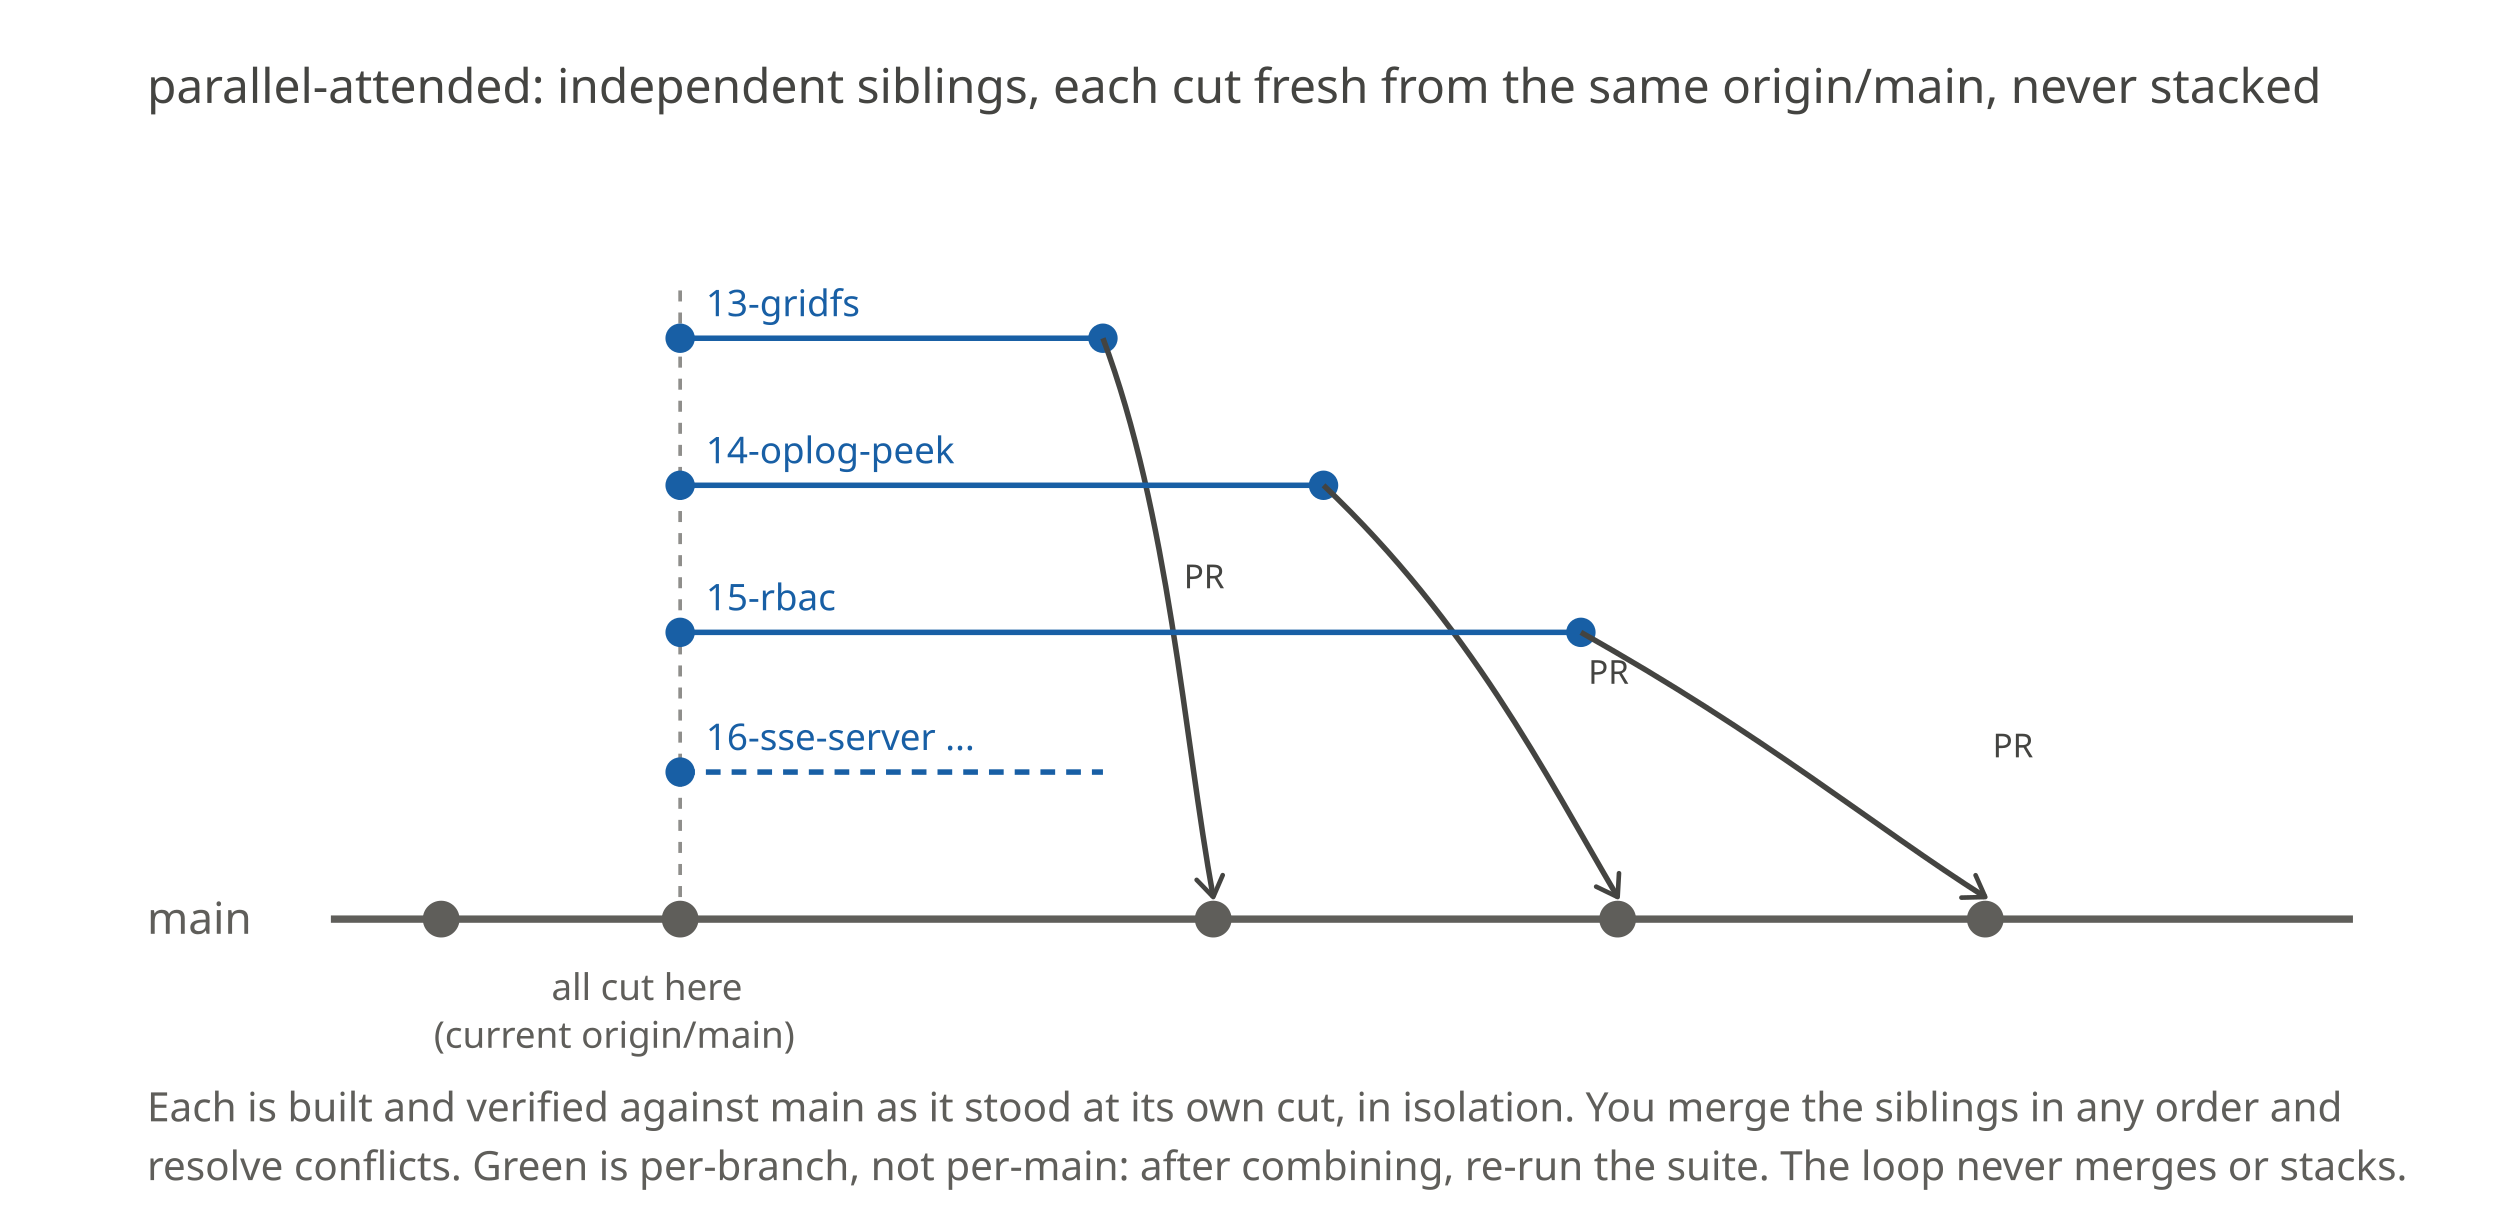
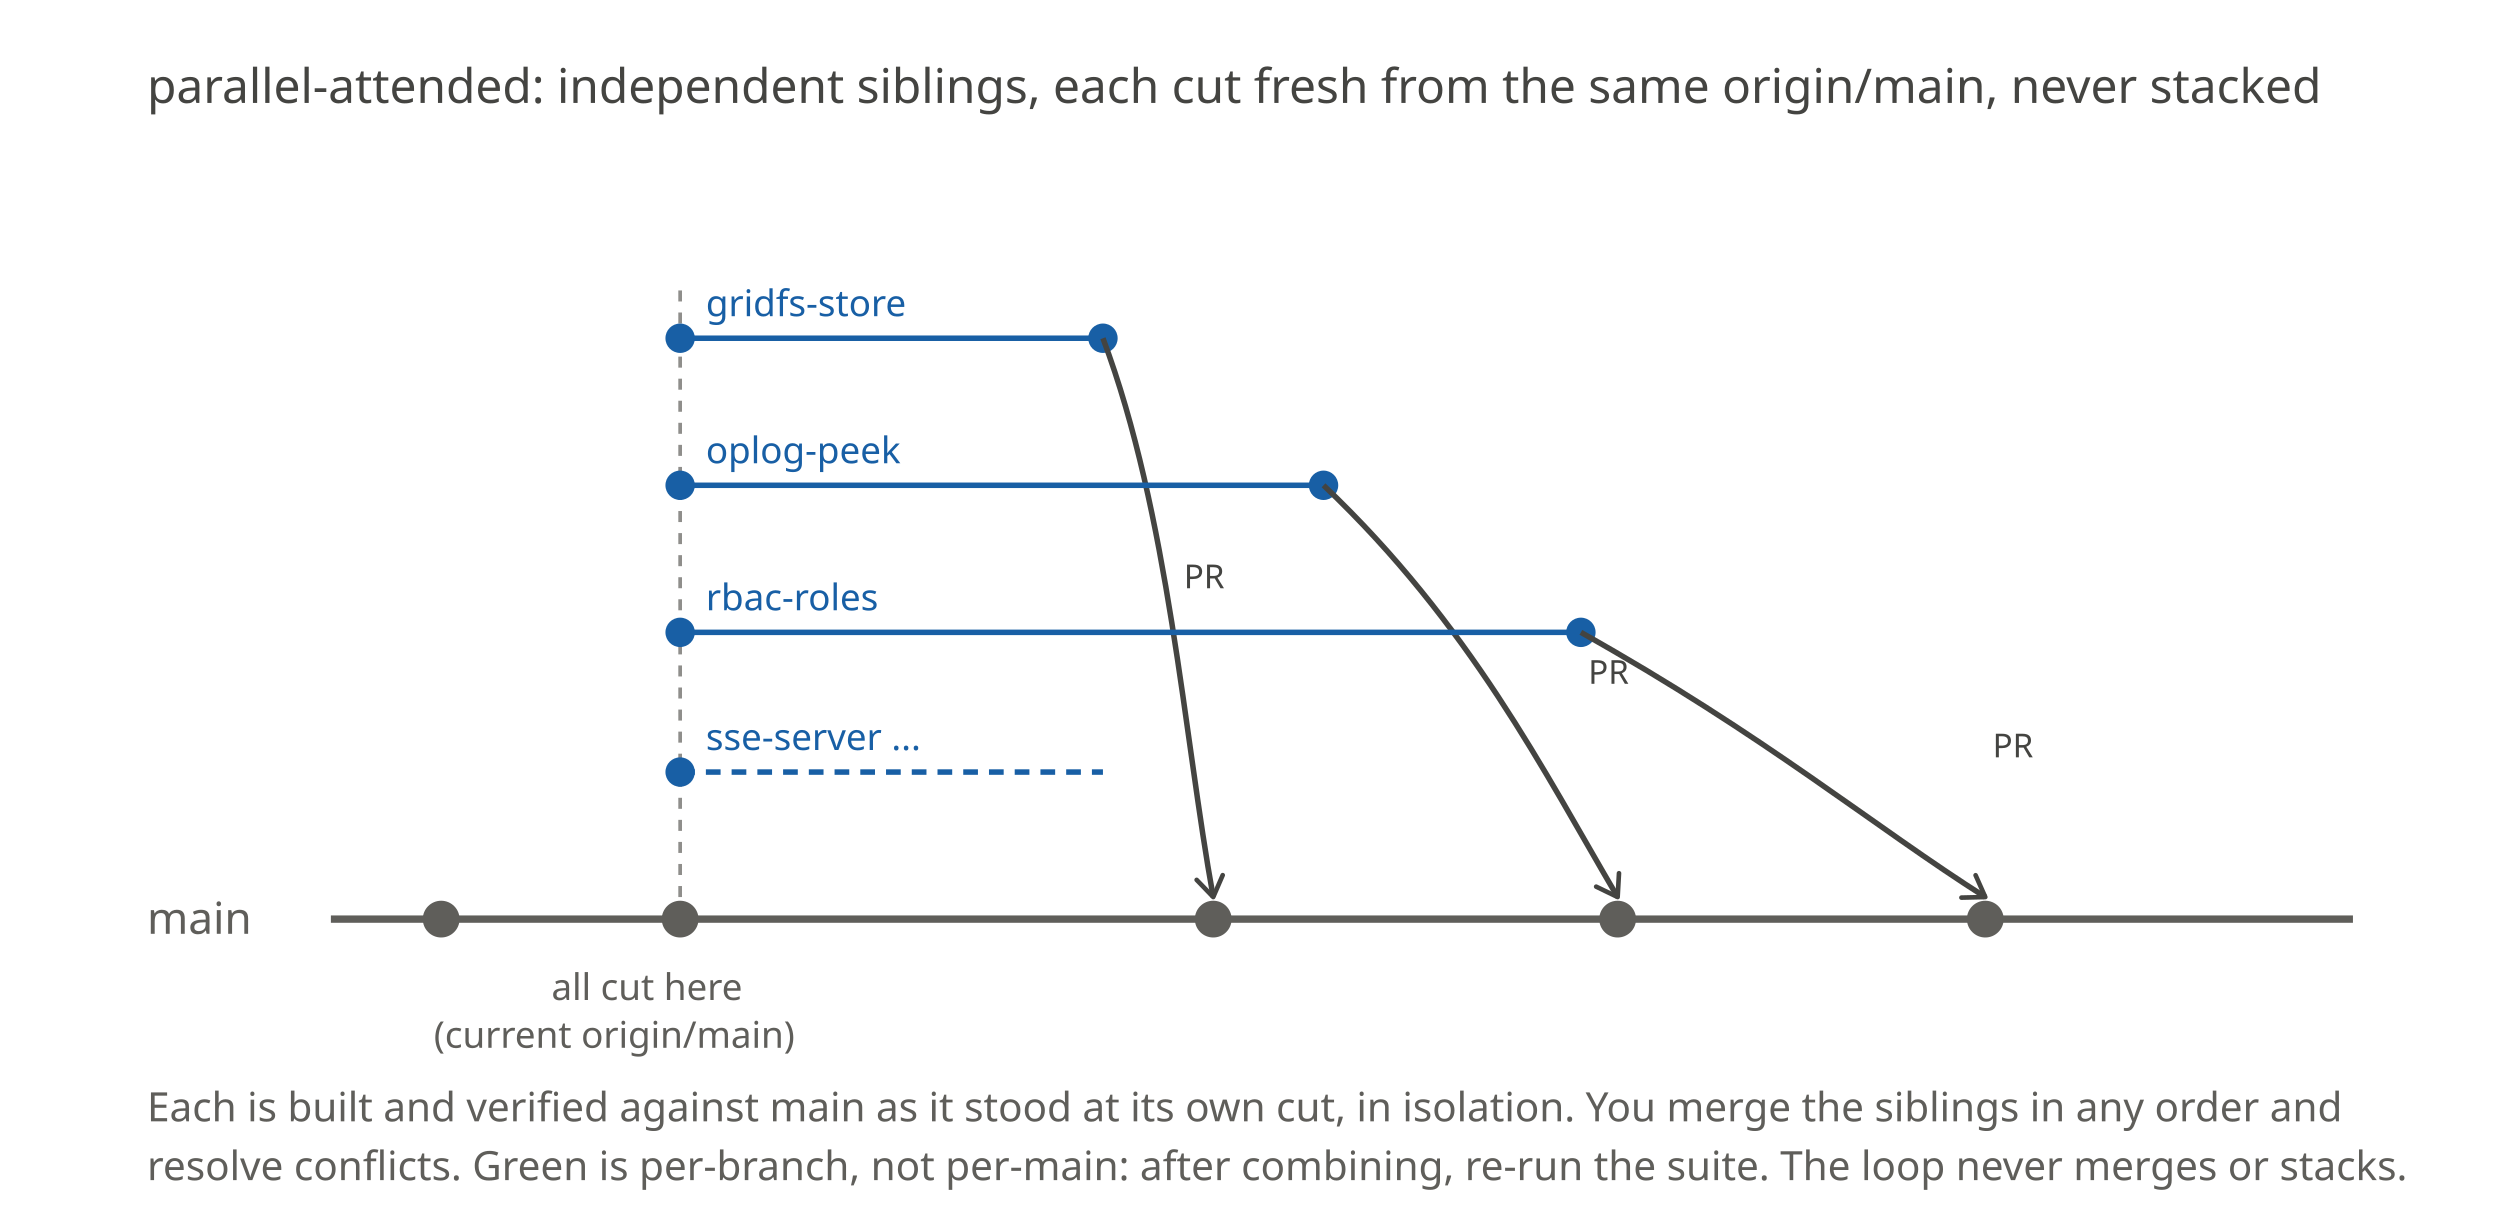
<svg xmlns="http://www.w3.org/2000/svg" width="680" viewBox="0 0 680 330" role="img" font-family="sans-serif">
  <defs>
    <marker id="arrow" viewBox="0 0 10 10" refX="8" refY="5" markerWidth="6" markerHeight="6" orient="auto-start-reverse">
      <path d="M2 1L8 5L2 9" fill="none" stroke="context-stroke" stroke-width="1.4" stroke-linecap="round" stroke-linejoin="round" />
    </marker>
  </defs>
  <text x="40" y="28" fill="#444441" font-size="13" font-weight="500">parallel-attended: independent siblings, each cut fresh from the same origin/main, never stacked</text>
  <text x="40" y="254" fill="#5F5E5A" font-size="12" font-weight="500">main</text>
  <line x1="90" y1="250" x2="640" y2="250" stroke="#5F5E5A" stroke-width="2" />
  <circle cx="120" cy="250" r="5" fill="#5F5E5A" />
  <circle cx="330" cy="250" r="5" fill="#5F5E5A" />
  <circle cx="440" cy="250" r="5" fill="#5F5E5A" />
  <circle cx="540" cy="250" r="5" fill="#5F5E5A" />
  <line x1="185" y1="250" x2="185" y2="78" stroke="#5F5E5A" stroke-width="1" stroke-dasharray="3 3" opacity="0.7" />
  <circle cx="185" cy="250" r="5" fill="#5F5E5A" />
  <text x="150" y="272" fill="#5F5E5A" font-size="10">all cut here</text>
  <text x="118" y="285" fill="#5F5E5A" font-size="10">(current origin/main)</text>
  <circle cx="185" cy="92" r="4" fill="#185FA5" />
  <line x1="185" y1="92" x2="300" y2="92" stroke="#185FA5" stroke-width="1.5" />
  <circle cx="300" cy="92" r="4" fill="#185FA5" />
  <path d="M300 92 C318 140, 322 200, 330 244" fill="none" stroke="#444441" stroke-width="1.5" marker-end="url(#arrow)" />
-   <text x="192" y="86" fill="#185FA5" font-size="10">13-gridfs</text>
+   <text x="192" y="86" fill="#185FA5" font-size="10">gridfs-store</text>
  <circle cx="185" cy="132" r="4" fill="#185FA5" />
  <line x1="185" y1="132" x2="360" y2="132" stroke="#185FA5" stroke-width="1.5" />
  <circle cx="360" cy="132" r="4" fill="#185FA5" />
  <path d="M360 132 C400 170, 420 210, 440 244" fill="none" stroke="#444441" stroke-width="1.5" marker-end="url(#arrow)" />
-   <text x="192" y="126" fill="#185FA5" font-size="10">14-oplog-peek</text>
+   <text x="192" y="126" fill="#185FA5" font-size="10">oplog-peek</text>
  <circle cx="185" cy="172" r="4" fill="#185FA5" />
  <line x1="185" y1="172" x2="430" y2="172" stroke="#185FA5" stroke-width="1.5" />
  <circle cx="430" cy="172" r="4" fill="#185FA5" />
  <path d="M430 172 C480 200, 510 225, 540 244" fill="none" stroke="#444441" stroke-width="1.5" marker-end="url(#arrow)" />
-   <text x="192" y="166" fill="#185FA5" font-size="10">15-rbac</text>
+   <text x="192" y="166" fill="#185FA5" font-size="10">rbac-roles</text>
  <circle cx="185" cy="210" r="4" fill="#185FA5" />
  <line x1="185" y1="210" x2="300" y2="210" stroke="#185FA5" stroke-width="1.5" stroke-dasharray="4 3" />
-   <text x="192" y="204" fill="#185FA5" font-size="10">16-sse-server ...</text>
+   <text x="192" y="204" fill="#185FA5" font-size="10">sse-server ...</text>
  <text x="322" y="160" fill="#444441" font-size="9">PR</text>
  <text x="432" y="186" fill="#444441" font-size="9">PR</text>
  <text x="542" y="206" fill="#444441" font-size="9">PR</text>
  <text x="40" y="305" fill="#5F5E5A" font-size="11">Each is built and verified against main as it stood at its own cut, in isolation. You merge the siblings in any order and</text>
  <text x="40" y="321" fill="#5F5E5A" font-size="11">resolve conflicts. Green is per-branch, not per-main: after combining, re-run the suite. The loop never merges or stacks.</text>
</svg>
